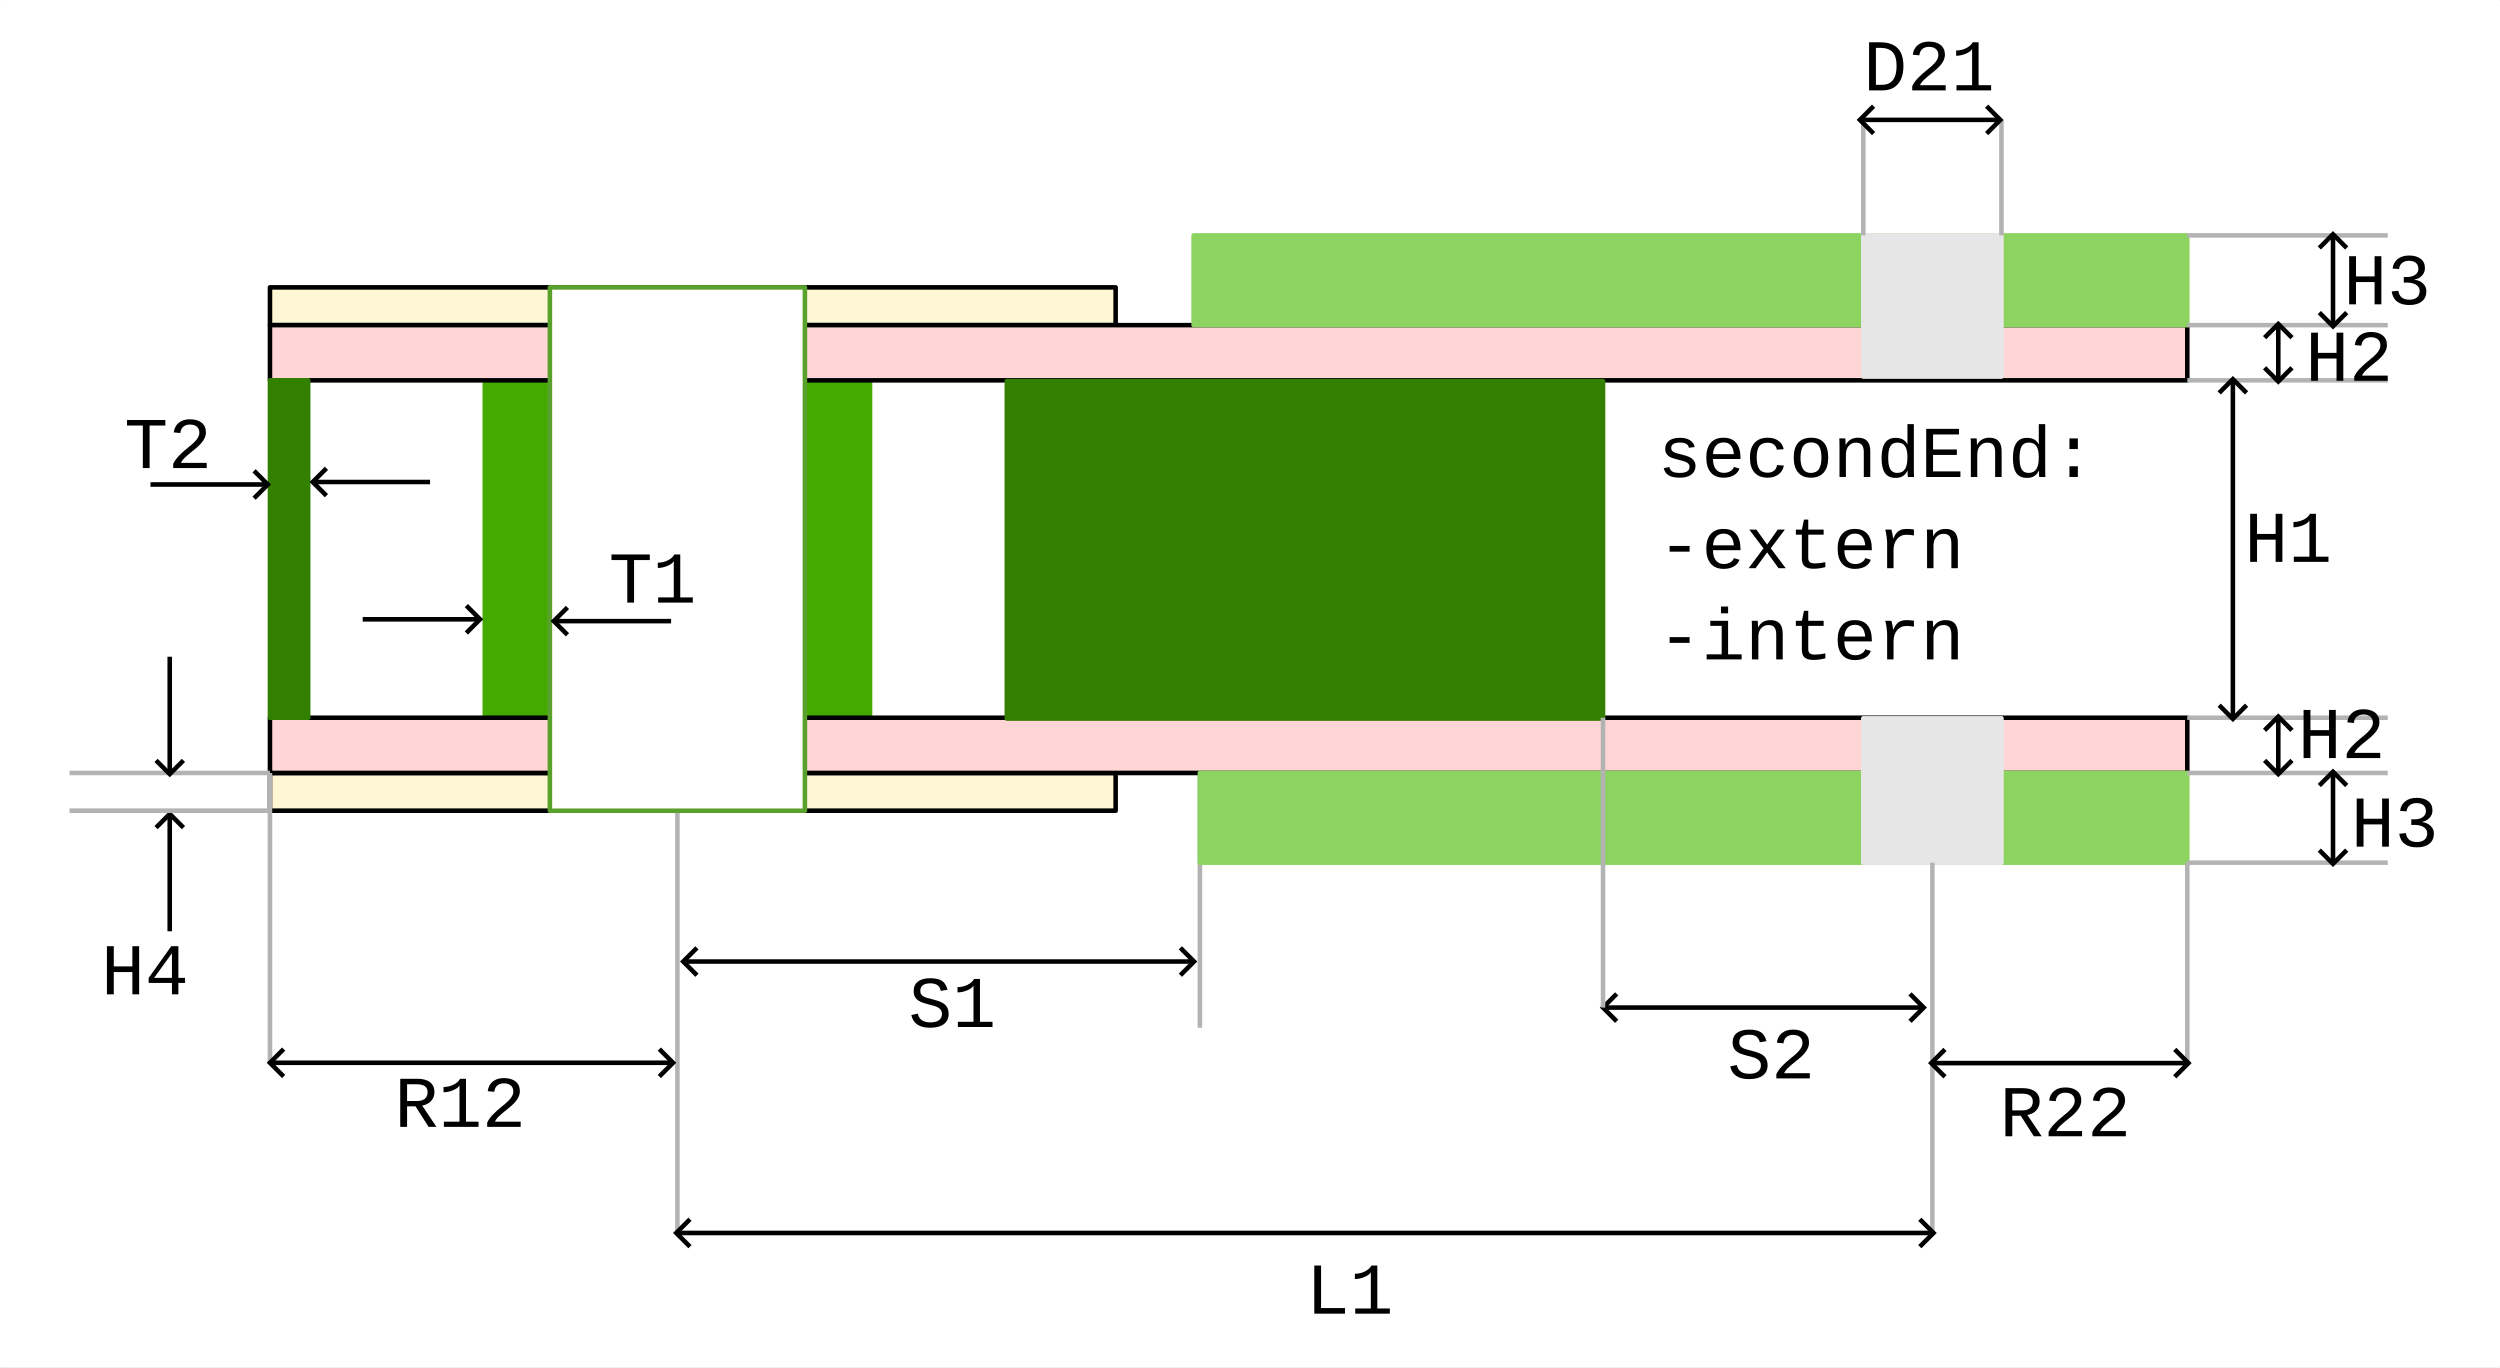
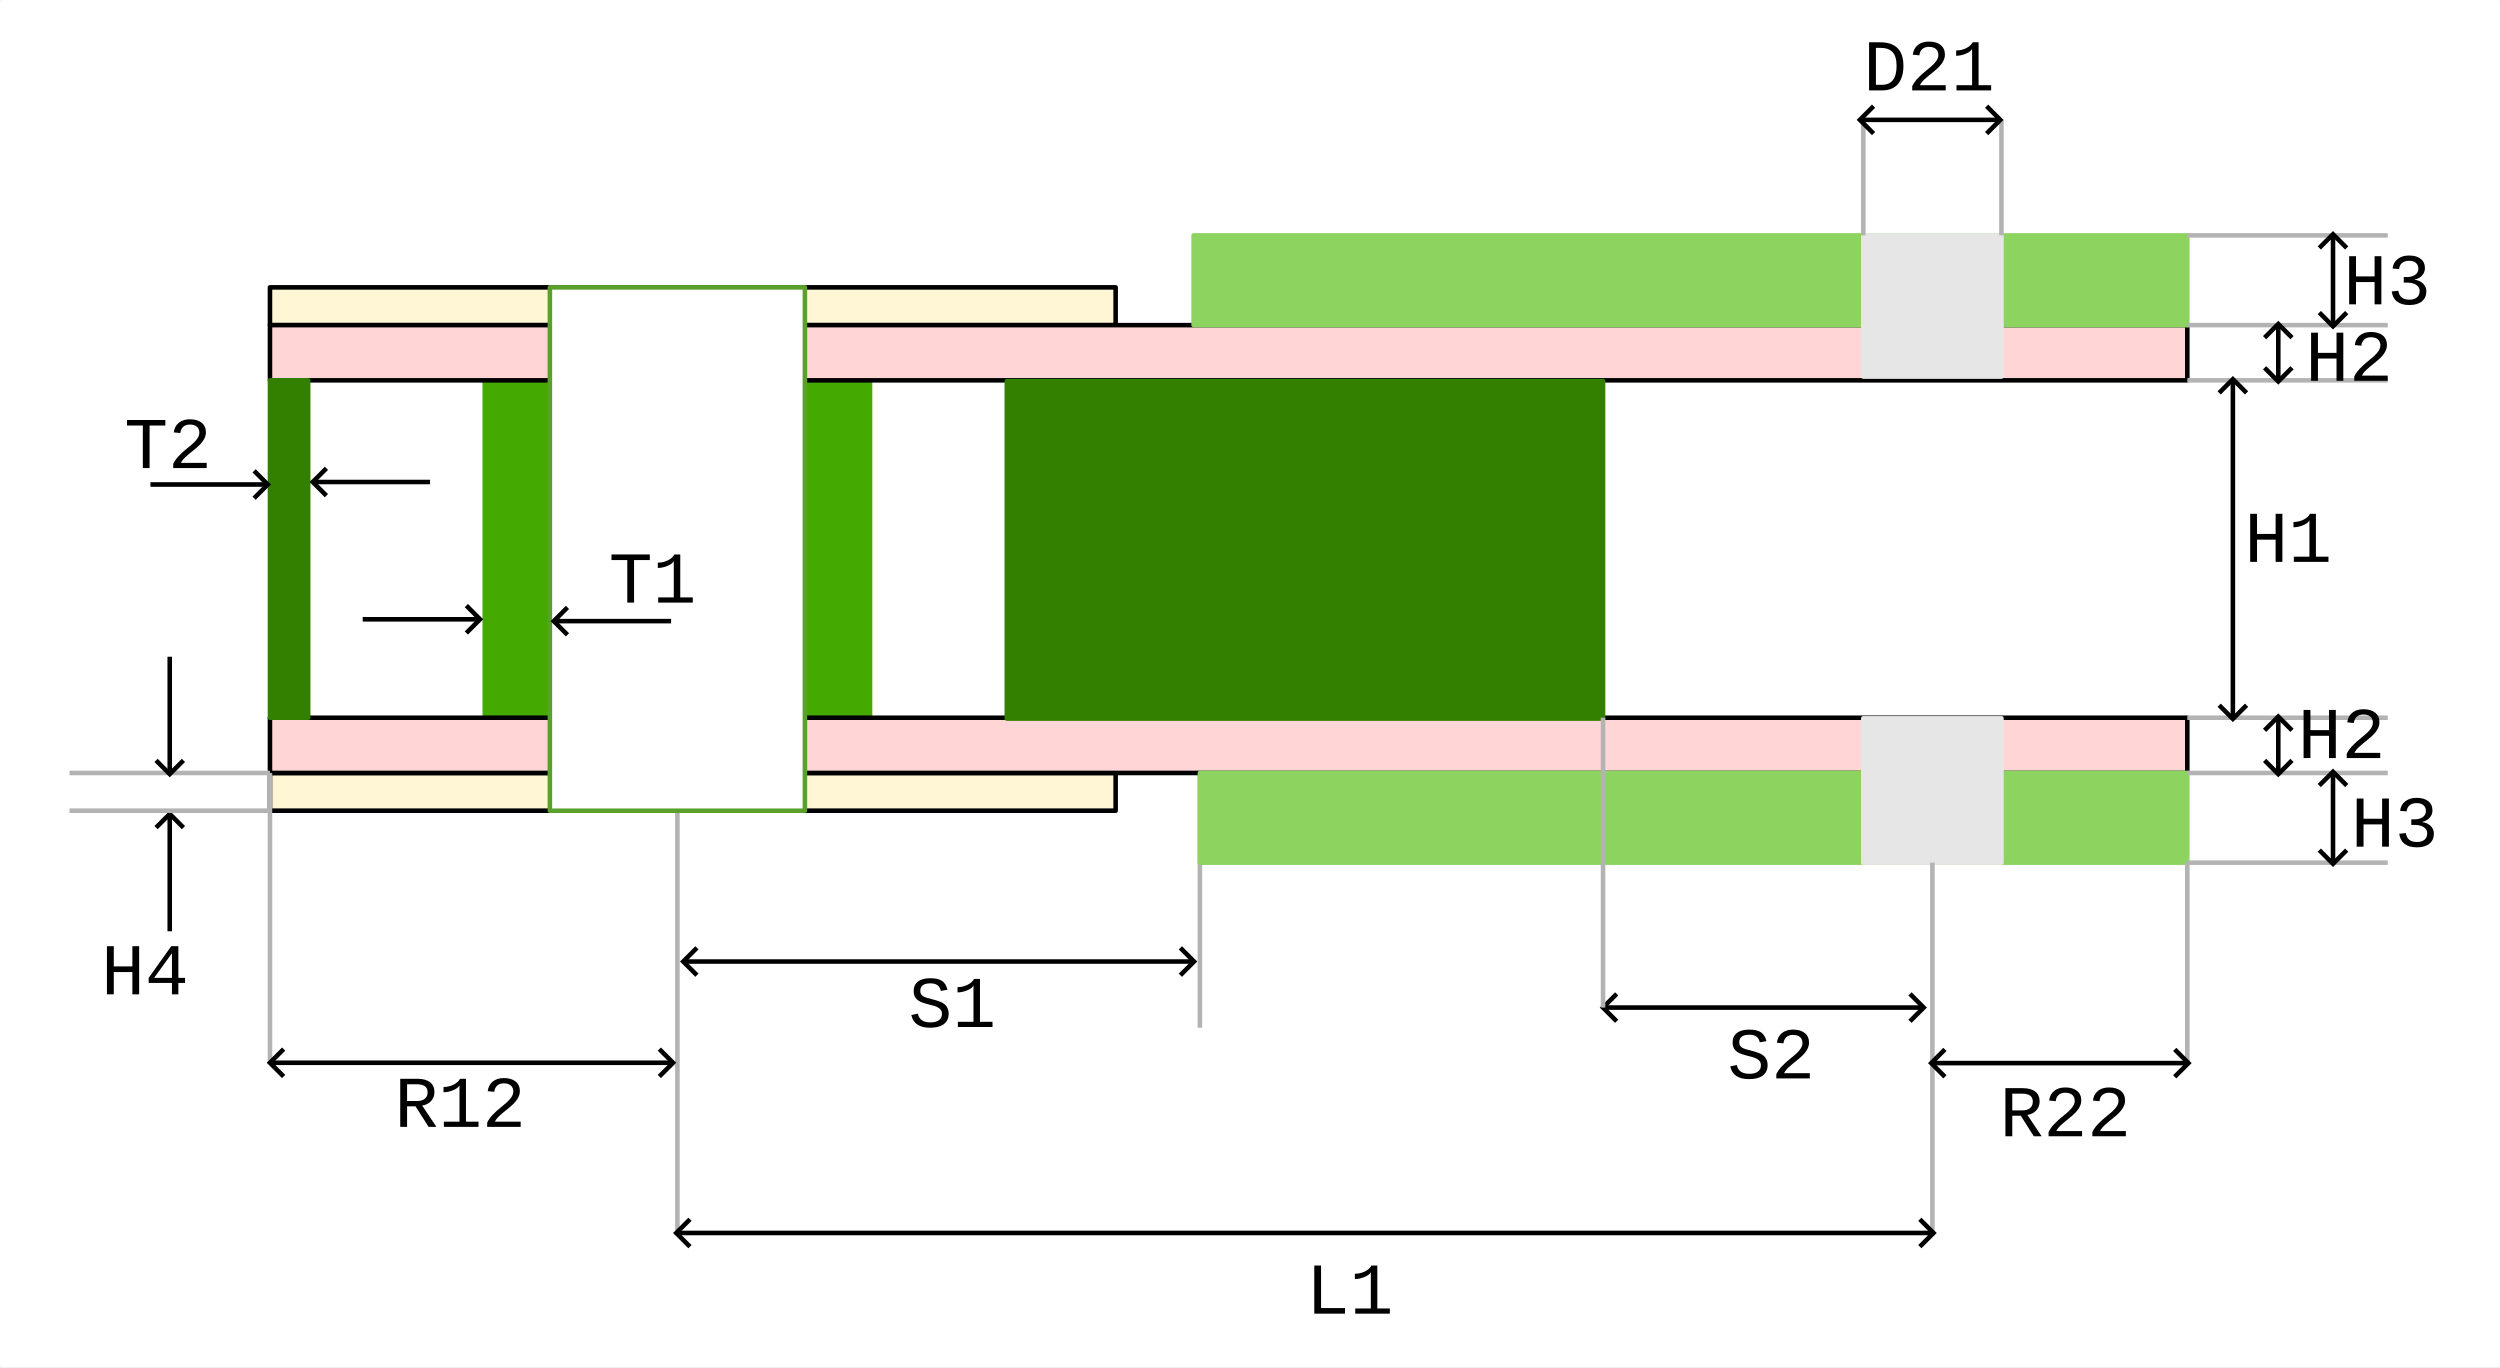
<svg xmlns="http://www.w3.org/2000/svg" width="548.244" height="299.786" viewBox="0 0 145.056 79.319" version="1.1" id="svg1">
  <defs id="defs1">
-     <rect x="383.356" y="586.708" width="163.738" height="88.026" id="rect2" />
    <rect x="24.527" y="715.199" width="43.002" height="41.247" id="rect38" />
    <rect x="-61.796" y="576.55" width="72.626" height="53.514" id="rect32" />
    <rect x="117.675" y="848.579" width="46.62" height="40.773" id="rect30" />
    <rect x="275.852" y="887.44" width="71.989" height="38.861" id="rect29" />
    <rect x="136.788" y="857.498" width="81.09" height="49.692" id="rect28" />
    <rect x="70.078" y="786.783" width="82.182" height="57.336" id="rect27" />
    <rect x="245.06" y="807.256" width="122.465" height="57.661" id="rect26" />
    <rect x="391.014" y="777.524" width="48.495" height="54.958" id="rect25" />
    <rect x="375.235" y="758.752" width="64.274" height="34.402" id="rect24" />
    <rect x="408.681" y="434.483" width="52.877" height="25.801" id="rect22" />
    <marker style="overflow:visible" id="ArrowWide" refX="0" refY="0" orient="auto-start-reverse" markerWidth="1" markerHeight="1" viewBox="0 0 1 1" preserveAspectRatio="xMidYMid">
      <path style="fill:none;stroke:context-stroke;stroke-width:1;stroke-linecap:butt" d="M 3,-3 0,0 3,3" transform="rotate(180,0.125,0)" id="path4" />
    </marker>
    <marker style="overflow:visible" id="ArrowWide-8" refX="0" refY="0" orient="auto-start-reverse" markerWidth="1" markerHeight="1" viewBox="0 0 1 1" preserveAspectRatio="xMidYMid">
      <path style="fill:none;stroke:context-stroke;stroke-width:1;stroke-linecap:butt" d="M 3,-3 0,0 3,3" transform="rotate(180,0.125,0)" id="path4-31" />
    </marker>
    <marker style="overflow:visible" id="ArrowWide-8-7" refX="0" refY="0" orient="auto-start-reverse" markerWidth="1" markerHeight="1" viewBox="0 0 1 1" preserveAspectRatio="xMidYMid">
      <path style="fill:none;stroke:context-stroke;stroke-width:1;stroke-linecap:butt" d="M 3,-3 0,0 3,3" transform="rotate(180,0.125,0)" id="path4-31-6" />
    </marker>
    <rect x="275.852" y="887.44" width="71.989" height="38.861" id="rect29-1" />
    <rect x="117.675" y="848.579" width="46.62" height="40.773" id="rect30-6" />
    <marker style="overflow:visible" id="ArrowWide-72" refX="0" refY="0" orient="auto-start-reverse" markerWidth="1" markerHeight="1" viewBox="0 0 1 1" preserveAspectRatio="xMidYMid">
      <path style="fill:none;stroke:context-stroke;stroke-width:1;stroke-linecap:butt" d="M 3,-3 0,0 3,3" transform="rotate(180,0.125,0)" id="path4-40" />
    </marker>
    <marker style="overflow:visible" id="ArrowWide-81" refX="0" refY="0" orient="auto-start-reverse" markerWidth="1" markerHeight="1" viewBox="0 0 1 1" preserveAspectRatio="xMidYMid">
      <path style="fill:none;stroke:context-stroke;stroke-width:1;stroke-linecap:butt" d="M 3,-3 0,0 3,3" transform="rotate(180,0.125,0)" id="path4-311" />
    </marker>
    <marker style="overflow:visible" id="ArrowWide-72-0" refX="0" refY="0" orient="auto-start-reverse" markerWidth="1" markerHeight="1" viewBox="0 0 1 1" preserveAspectRatio="xMidYMid">
      <path style="fill:none;stroke:context-stroke;stroke-width:1;stroke-linecap:butt" d="M 3,-3 0,0 3,3" transform="rotate(180,0.125,0)" id="path4-40-3" />
    </marker>
    <rect x="-61.796" y="576.55" width="72.626" height="53.514" id="rect32-6" />
    <marker style="overflow:visible" id="ArrowWide-72-1" refX="0" refY="0" orient="auto-start-reverse" markerWidth="1" markerHeight="1" viewBox="0 0 1 1" preserveAspectRatio="xMidYMid">
      <path style="fill:none;stroke:context-stroke;stroke-width:1;stroke-linecap:butt" d="M 3,-3 0,0 3,3" transform="rotate(180,0.125,0)" id="path4-40-2" />
    </marker>
    <marker style="overflow:visible" id="ArrowWide-72-1-7" refX="0" refY="0" orient="auto-start-reverse" markerWidth="1" markerHeight="1" viewBox="0 0 1 1" preserveAspectRatio="xMidYMid">
      <path style="fill:none;stroke:context-stroke;stroke-width:1;stroke-linecap:butt" d="M 3,-3 0,0 3,3" transform="rotate(180,0.125,0)" id="path4-40-2-8" />
    </marker>
    <marker style="overflow:visible" id="ArrowWide-8-3" refX="0" refY="0" orient="auto-start-reverse" markerWidth="1" markerHeight="1" viewBox="0 0 1 1" preserveAspectRatio="xMidYMid">
      <path style="fill:none;stroke:context-stroke;stroke-width:1;stroke-linecap:butt" d="M 3,-3 0,0 3,3" transform="rotate(180,0.125,0)" id="path4-31-1" />
    </marker>
    <rect x="391.014" y="777.524" width="48.495" height="54.958" id="rect25-0" />
  </defs>
  <g id="layer1" transform="translate(-4.418787,-129.4892)">
    <rect style="fill:#ffffff;stroke:#ffffff;stroke-width:0.265;stroke-linejoin:round" id="rect37" width="144.792" height="79.054" x="4.551" y="129.621" />
    <text xml:space="preserve" transform="matrix(0.2645833,0,0,0.2645833,-46.32613,-20.407)" id="text25-1" style="font-size:16px;line-height:normal;font-family:'Liberation Mono';-inkscape-font-specification:'Liberation Mono';text-decoration-color:#000000;white-space:pre;shape-inside:url(#rect25-0);display:inline;fill:#000000;stroke-width:1;-inkscape-stroke:none;stop-color:#000000">
      <tspan x="391.014" y="791.76" id="tspan1">S1</tspan>
    </text>
    <path style="fill:#338000;stroke:#000000;stroke-width:0.265;stroke-linejoin:round;marker-start:url(#ArrowWide-8-3);marker-end:url(#ArrowWide-8-3)" d="M 44.127,185.28 H 73.635" id="path24-4-8" />
    <path style="fill:#338000;stroke:#b3b3b3;stroke-width:0.265;stroke-linejoin:round" d="M 74.039,174.338 V 189.121" id="path23-7-5-1" />
    <path style="fill:#338000;stroke:#000000;stroke-width:0.265;stroke-linejoin:round;marker-start:url(#ArrowWide-72-1-7)" d="m 14.267,176.782 v 6.742" id="path32-9-1-0" />
    <rect style="fill:#fff6d5;stroke:#000000;stroke-width:0.265;stroke-linejoin:round" id="rect18-1-0" width="49.069" height="2.191" x="20.082" y="174.338" />
    <rect style="fill:#fff6d5;stroke:#000000;stroke-width:0.265;stroke-linejoin:round" id="rect18-1" width="49.069" height="2.191" x="20.082" y="146.163" />
    <rect style="fill:#44aa00;stroke:#44aa00;stroke-width:0.265;stroke-linejoin:round" id="rect19-8" width="22.354" height="19.506" x="32.546" y="151.603" />
    <rect style="fill:#ffd5d5;stroke:#000000;stroke-width:0.265;stroke-linejoin:round" id="rect18" width="111.249" height="3.203" x="20.082" y="148.354" />
    <rect style="fill:#ffd5d5;stroke:#000000;stroke-width:0.265;stroke-linejoin:round" id="rect18-2" width="111.249" height="3.203" x="20.082" y="171.135" />
    <rect style="fill:#ffffff;stroke:#5aa02c;stroke-width:0.265;stroke-linejoin:round" id="rect19" width="14.797" height="30.367" x="36.324" y="146.163" />
    <rect style="fill:#8dd35f;stroke:#8dd35f;stroke-width:0.265;stroke-linejoin:round" id="rect18-6" width="57.654" height="5.206" x="73.676" y="143.148" />
    <rect style="fill:#8dd35f;stroke:#8dd35f;stroke-width:0.265;stroke-linejoin:round" id="rect18-6-1" width="57.291" height="5.206" x="74.039" y="174.338" />
    <rect style="fill:#e6e6e6;stroke:#e6e6e6;stroke-width:0.265;stroke-linejoin:round" id="rect20" width="8.016" height="8.191" x="112.532" y="-151.339" transform="scale(1,-1)" />
    <rect style="fill:#e6e6e6;stroke:#e6e6e6;stroke-width:0.265;stroke-linejoin:round" id="rect20-4" width="8.016" height="8.375" x="112.532" y="171.169" />
    <rect style="fill:#338000;stroke:#338000;stroke-width:0.265;stroke-linejoin:round" id="rect21" width="2.217" height="19.579" x="20.082" y="151.556" />
    <rect style="fill:#338000;stroke:#338000;stroke-width:0.265;stroke-linejoin:round" id="rect21-0" width="34.594" height="19.579" x="62.837" y="151.603" />
    <text xml:space="preserve" transform="matrix(0.2645833,0,0,0.2645833,4.401658,16.01038)" id="text22" style="font-size:16px;line-height:normal;font-family:'Liberation Mono';-inkscape-font-specification:'Liberation Mono';text-decoration-color:#000000;white-space:pre;shape-inside:url(#rect22);fill:#000000;stroke-width:1;-inkscape-stroke:none;stop-color:#000000">
      <tspan x="408.682" y="448.719" id="tspan2">D21</tspan>
    </text>
    <path style="fill:#338000;stroke:#b3b3b3;stroke-width:0.265;stroke-linejoin:round" d="m 116.54,179.544 v 21.486" id="path23" />
    <path style="fill:#338000;stroke:#b3b3b3;stroke-width:0.265;stroke-linejoin:round" d="m 43.723,176.662 v 24.369" id="path23-6" />
    <path style="fill:#338000;stroke:#b3b3b3;stroke-width:0.265;stroke-linejoin:round" d="m 131.331,179.544 v 11.631" id="path23-5" />
    <path style="fill:#338000;stroke:#000000;stroke-width:0.265;stroke-linejoin:round;marker-start:url(#ArrowWide);marker-end:url(#ArrowWide)" d="m 116.54,191.174 h 14.791" id="path24" />
    <path style="fill:#338000;stroke:#000000;stroke-width:0.265;stroke-linejoin:round;marker-start:url(#ArrowWide-8);marker-end:url(#ArrowWide-8)" d="M 97.494,187.952 H 115.97" id="path24-4" />
    <text xml:space="preserve" transform="matrix(0.2645833,0,0,0.2645833,21.16395,-9.102157)" id="text24" style="font-size:16px;line-height:normal;font-family:'Liberation Mono';-inkscape-font-specification:'Liberation Mono';text-decoration-color:#000000;white-space:pre;shape-inside:url(#rect24);fill:#000000;stroke-width:1;-inkscape-stroke:none;stop-color:#000000">
      <tspan x="375.234" y="772.988" id="tspan3">R22</tspan>
    </text>
    <path style="fill:#338000;stroke:#b3b3b3;stroke-width:0.265;stroke-linejoin:round" d="m 112.532,136.445 v 6.703" id="path23-7" />
    <path style="fill:#338000;stroke:#b3b3b3;stroke-width:0.265;stroke-linejoin:round" d="m 120.548,136.445 v 6.703" id="path23-7-1" />
    <path style="fill:#338000;stroke:#000000;stroke-width:0.265;stroke-linejoin:round;marker-start:url(#ArrowWide);marker-end:url(#ArrowWide)" d="m 112.4,136.445 h 8.016" id="path22" />
    <path style="fill:#338000;stroke:#b3b3b3;stroke-width:0.265;stroke-linejoin:round" d="M 97.431,171.135 V 187.952" id="path23-7-5" />
    <path style="fill:#338000;stroke:#b3b3b3;stroke-width:0.265;stroke-linejoin:round" d="m 20.082,174.338 v 16.817" id="path23-7-5-8" />
    <text xml:space="preserve" transform="matrix(0.2645833,0,0,0.2645833,1.191888,-17.42479)" id="text25" style="font-size:16px;line-height:normal;font-family:'Liberation Mono';-inkscape-font-specification:'Liberation Mono';text-decoration-color:#000000;white-space:pre;shape-inside:url(#rect25);fill:#000000;stroke-width:1;-inkscape-stroke:none;stop-color:#000000">
      <tspan x="391.014" y="791.76" id="tspan4">S2</tspan>
    </text>
    <path style="fill:#338000;stroke:#000000;stroke-width:0.265;stroke-linejoin:round;marker-start:url(#ArrowWide);marker-end:url(#ArrowWide)" d="M 43.723,201.03 H 116.54" id="path25" />
    <text xml:space="preserve" transform="matrix(0.2645833,0,0,0.2645833,15.34584,-11.64167)" id="text26" style="font-size:16px;line-height:normal;font-family:'Liberation Mono';-inkscape-font-specification:'Liberation Mono';text-decoration-color:#000000;white-space:pre;shape-inside:url(#rect26);fill:#000000;stroke-width:1;-inkscape-stroke:none;stop-color:#000000">
      <tspan x="245.061" y="821.492" id="tspan5">L1</tspan>
    </text>
    <path style="fill:#338000;stroke:#000000;stroke-width:0.265;stroke-linejoin:round;marker-start:url(#ArrowWide-8-7);marker-end:url(#ArrowWide-8-7)" d="M 20.147,191.155 H 43.404" id="path24-4-3" />
    <text xml:space="preserve" transform="matrix(0.2645833,0,0,0.2645833,8.76504,-17.06236)" id="text27" style="font-size:16px;line-height:normal;font-family:'Liberation Mono';-inkscape-font-specification:'Liberation Mono';text-decoration-color:#000000;white-space:pre;shape-inside:url(#rect27);fill:#000000;stroke-width:1;-inkscape-stroke:none;stop-color:#000000">
      <tspan x="70.078" y="801.02" id="tspan6">R12</tspan>
    </text>
    <path style="fill:#338000;stroke:#b3b3b3;stroke-width:0.265;stroke-linejoin:round" d="m 131.331,151.557 h 11.631" id="path23-5-4" />
    <path style="fill:#338000;stroke:#b3b3b3;stroke-width:0.265;stroke-linejoin:round" d="m 131.331,148.354 h 11.631" id="path23-5-4-6" />
    <path style="fill:#338000;stroke:#b3b3b3;stroke-width:0.265;stroke-linejoin:round" d="m 131.331,143.148 h 11.631" id="path23-5-4-7" />
    <path style="fill:#338000;stroke:#b3b3b3;stroke-width:0.265;stroke-linejoin:round" d="m 131.331,171.135 h 11.631" id="path23-5-4-7-1" />
    <path style="fill:#338000;stroke:#b3b3b3;stroke-width:0.265;stroke-linejoin:round" d="m 131.331,174.338 h 11.631" id="path23-5-4-7-6" />
    <path style="fill:#338000;stroke:#b3b3b3;stroke-width:0.265;stroke-linejoin:round" d="m 131.331,179.544 h 11.631" id="path23-5-4-7-0" />
    <path style="fill:#338000;stroke:#000000;stroke-width:0.265;stroke-linejoin:round;marker-start:url(#ArrowWide);marker-end:url(#ArrowWide)" d="m 133.976,151.557 v 19.579" id="path27" />
    <text xml:space="preserve" transform="matrix(0.2645833,0,0,0.2645833,98.4534,-68.55444)" id="text28" style="font-size:16px;line-height:normal;font-family:'Liberation Mono';-inkscape-font-specification:'Liberation Mono';text-decoration-color:#000000;white-space:pre;shape-inside:url(#rect28);fill:#000000;stroke-width:1;-inkscape-stroke:none;stop-color:#000000">
      <tspan x="136.789" y="871.734" id="tspan7">H1</tspan>
    </text>
    <path style="fill:#338000;stroke:#000000;stroke-width:0.265;stroke-linejoin:round;marker-start:url(#ArrowWide);marker-end:url(#ArrowWide)" d="m 136.611,148.354 v 3.203" id="path28" />
    <text xml:space="preserve" transform="matrix(0.2645833,0,0,0.2645833,65.19425,-86.98573)" id="text29" style="font-size:16px;line-height:normal;font-family:'Liberation Mono';-inkscape-font-specification:'Liberation Mono';text-decoration-color:#000000;white-space:pre;shape-inside:url(#rect29);fill:#000000;stroke-width:1;-inkscape-stroke:none;stop-color:#000000">
      <tspan x="275.852" y="901.676" id="tspan8">H2</tspan>
    </text>
    <path style="fill:#338000;stroke:#000000;stroke-width:0.265;stroke-linejoin:round;marker-start:url(#ArrowWide);marker-end:url(#ArrowWide)" d="m 139.786,143.148 v 5.206" id="path29" />
    <text xml:space="preserve" transform="matrix(0.2645833,0,0,0.2645833,109.2531,-81.14008)" id="text30" style="font-size:16px;line-height:normal;font-family:'Liberation Mono';-inkscape-font-specification:'Liberation Mono';text-decoration-color:#000000;white-space:pre;shape-inside:url(#rect30);fill:#000000;stroke-width:1;-inkscape-stroke:none;stop-color:#000000">
      <tspan x="117.674" y="862.815" id="tspan9">H3</tspan>
    </text>
    <path style="fill:#338000;stroke:#000000;stroke-width:0.265;stroke-linejoin:round;marker-start:url(#ArrowWide);marker-end:url(#ArrowWide)" d="m 136.611,171.135 v 3.203" id="path30" />
    <path style="fill:#338000;stroke:#000000;stroke-width:0.265;stroke-linejoin:round;marker-start:url(#ArrowWide);marker-end:url(#ArrowWide)" d="m 139.786,174.338 v 5.206" id="path31" />
    <text xml:space="preserve" transform="matrix(0.2645833,0,0,0.2645833,64.75812,-65.09555)" id="text29-5" style="font-size:16px;line-height:normal;font-family:'Liberation Mono';-inkscape-font-specification:'Liberation Mono';text-decoration-color:#000000;white-space:pre;shape-inside:url(#rect29-1);display:inline;fill:#000000;stroke-width:1;-inkscape-stroke:none;stop-color:#000000">
      <tspan x="275.852" y="901.676" id="tspan10">H2</tspan>
    </text>
    <text xml:space="preserve" transform="matrix(0.2645833,0,0,0.2645833,109.6903,-49.67306)" id="text30-8" style="font-size:16px;line-height:normal;font-family:'Liberation Mono';-inkscape-font-specification:'Liberation Mono';text-decoration-color:#000000;white-space:pre;shape-inside:url(#rect30-6);display:inline;fill:#000000;stroke-width:1;-inkscape-stroke:none;stop-color:#000000">
      <tspan x="117.674" y="862.815" id="tspan11">H3</tspan>
    </text>
    <path style="fill:#338000;stroke:#000000;stroke-width:0.265;stroke-linejoin:round;marker-start:url(#ArrowWide)" d="M 19.89,157.602 H 13.148" id="path32" />
    <path style="fill:#338000;stroke:#000000;stroke-width:0.265;stroke-linejoin:round;marker-start:url(#ArrowWide-72)" d="m 22.629,157.456 h 6.742" id="path32-9" />
    <text xml:space="preserve" transform="matrix(0.2645833,0,0,0.2645833,27.9807,0.3371169)" id="text32" style="font-size:16px;line-height:normal;font-family:'Liberation Mono';-inkscape-font-specification:'Liberation Mono';text-decoration-color:#000000;white-space:pre;shape-inside:url(#rect32);fill:#000000;stroke-width:1;-inkscape-stroke:none;stop-color:#000000">
      <tspan x="-61.797" y="590.785" id="tspan12">T2</tspan>
    </text>
    <text xml:space="preserve" transform="matrix(0.2645833,0,0,0.2645833,56.09058,8.140383)" id="text32-3" style="font-size:16px;line-height:normal;font-family:'Liberation Mono';-inkscape-font-specification:'Liberation Mono';text-decoration-color:#000000;white-space:pre;shape-inside:url(#rect32-6);display:inline;fill:#000000;stroke-width:1;-inkscape-stroke:none;stop-color:#000000">
      <tspan x="-61.797" y="590.785" id="tspan13">T1</tspan>
    </text>
    <path style="fill:#338000;stroke:#000000;stroke-width:0.265;stroke-linejoin:round;marker-start:url(#ArrowWide-81)" d="M 32.205,165.422 H 25.463" id="path32-3" />
    <path style="fill:#338000;stroke:#000000;stroke-width:0.265;stroke-linejoin:round;marker-start:url(#ArrowWide-72-0)" d="m 36.615,165.529 h 6.742" id="path32-9-9" />
    <path style="fill:#338000;stroke:#b3b3b3;stroke-width:0.265;stroke-linejoin:round" d="M 8.451,176.529 H 20.082" id="path23-5-4-7-0-9" />
    <path style="fill:#338000;stroke:#b3b3b3;stroke-width:0.265;stroke-linejoin:round" d="M 8.451,174.338 H 20.082" id="path23-5-4-7-0-9-7" />
    <path style="fill:#338000;stroke:#000000;stroke-width:0.265;stroke-linejoin:round;marker-start:url(#ArrowWide-72-1)" d="m 14.267,174.338 v -6.742" id="path32-9-1" />
    <text xml:space="preserve" transform="matrix(0.2645833,0,0,0.2645833,3.798593,-5.815267)" id="text37" style="font-size:16px;line-height:normal;font-family:'Liberation Mono';-inkscape-font-specification:'Liberation Mono';text-decoration-color:#000000;white-space:pre;shape-inside:url(#rect38);fill:#000000;stroke-width:1;-inkscape-stroke:none;stop-color:#000000">
      <tspan x="24.527" y="729.436" id="tspan14">H4</tspan>
    </text>
-     <text xml:space="preserve" transform="matrix(0.2645833,0,0,0.2645833,-0.8243804,-1.83447)" id="text2" style="font-size:16px;line-height:normal;font-family:'Liberation Mono';-inkscape-font-specification:'Liberation Mono';text-decoration-color:#000000;white-space:pre;shape-inside:url(#rect2);fill:#000000;stroke-width:1;-inkscape-stroke:none;stop-color:#000000">
-       <tspan x="383.355" y="600.943" id="tspan15">secondEnd:
- </tspan>
-       <tspan x="383.355" y="620.943" id="tspan16">-extern
- </tspan>
-       <tspan x="383.355" y="640.943" id="tspan17">-intern</tspan>
-     </text>
  </g>
</svg>
